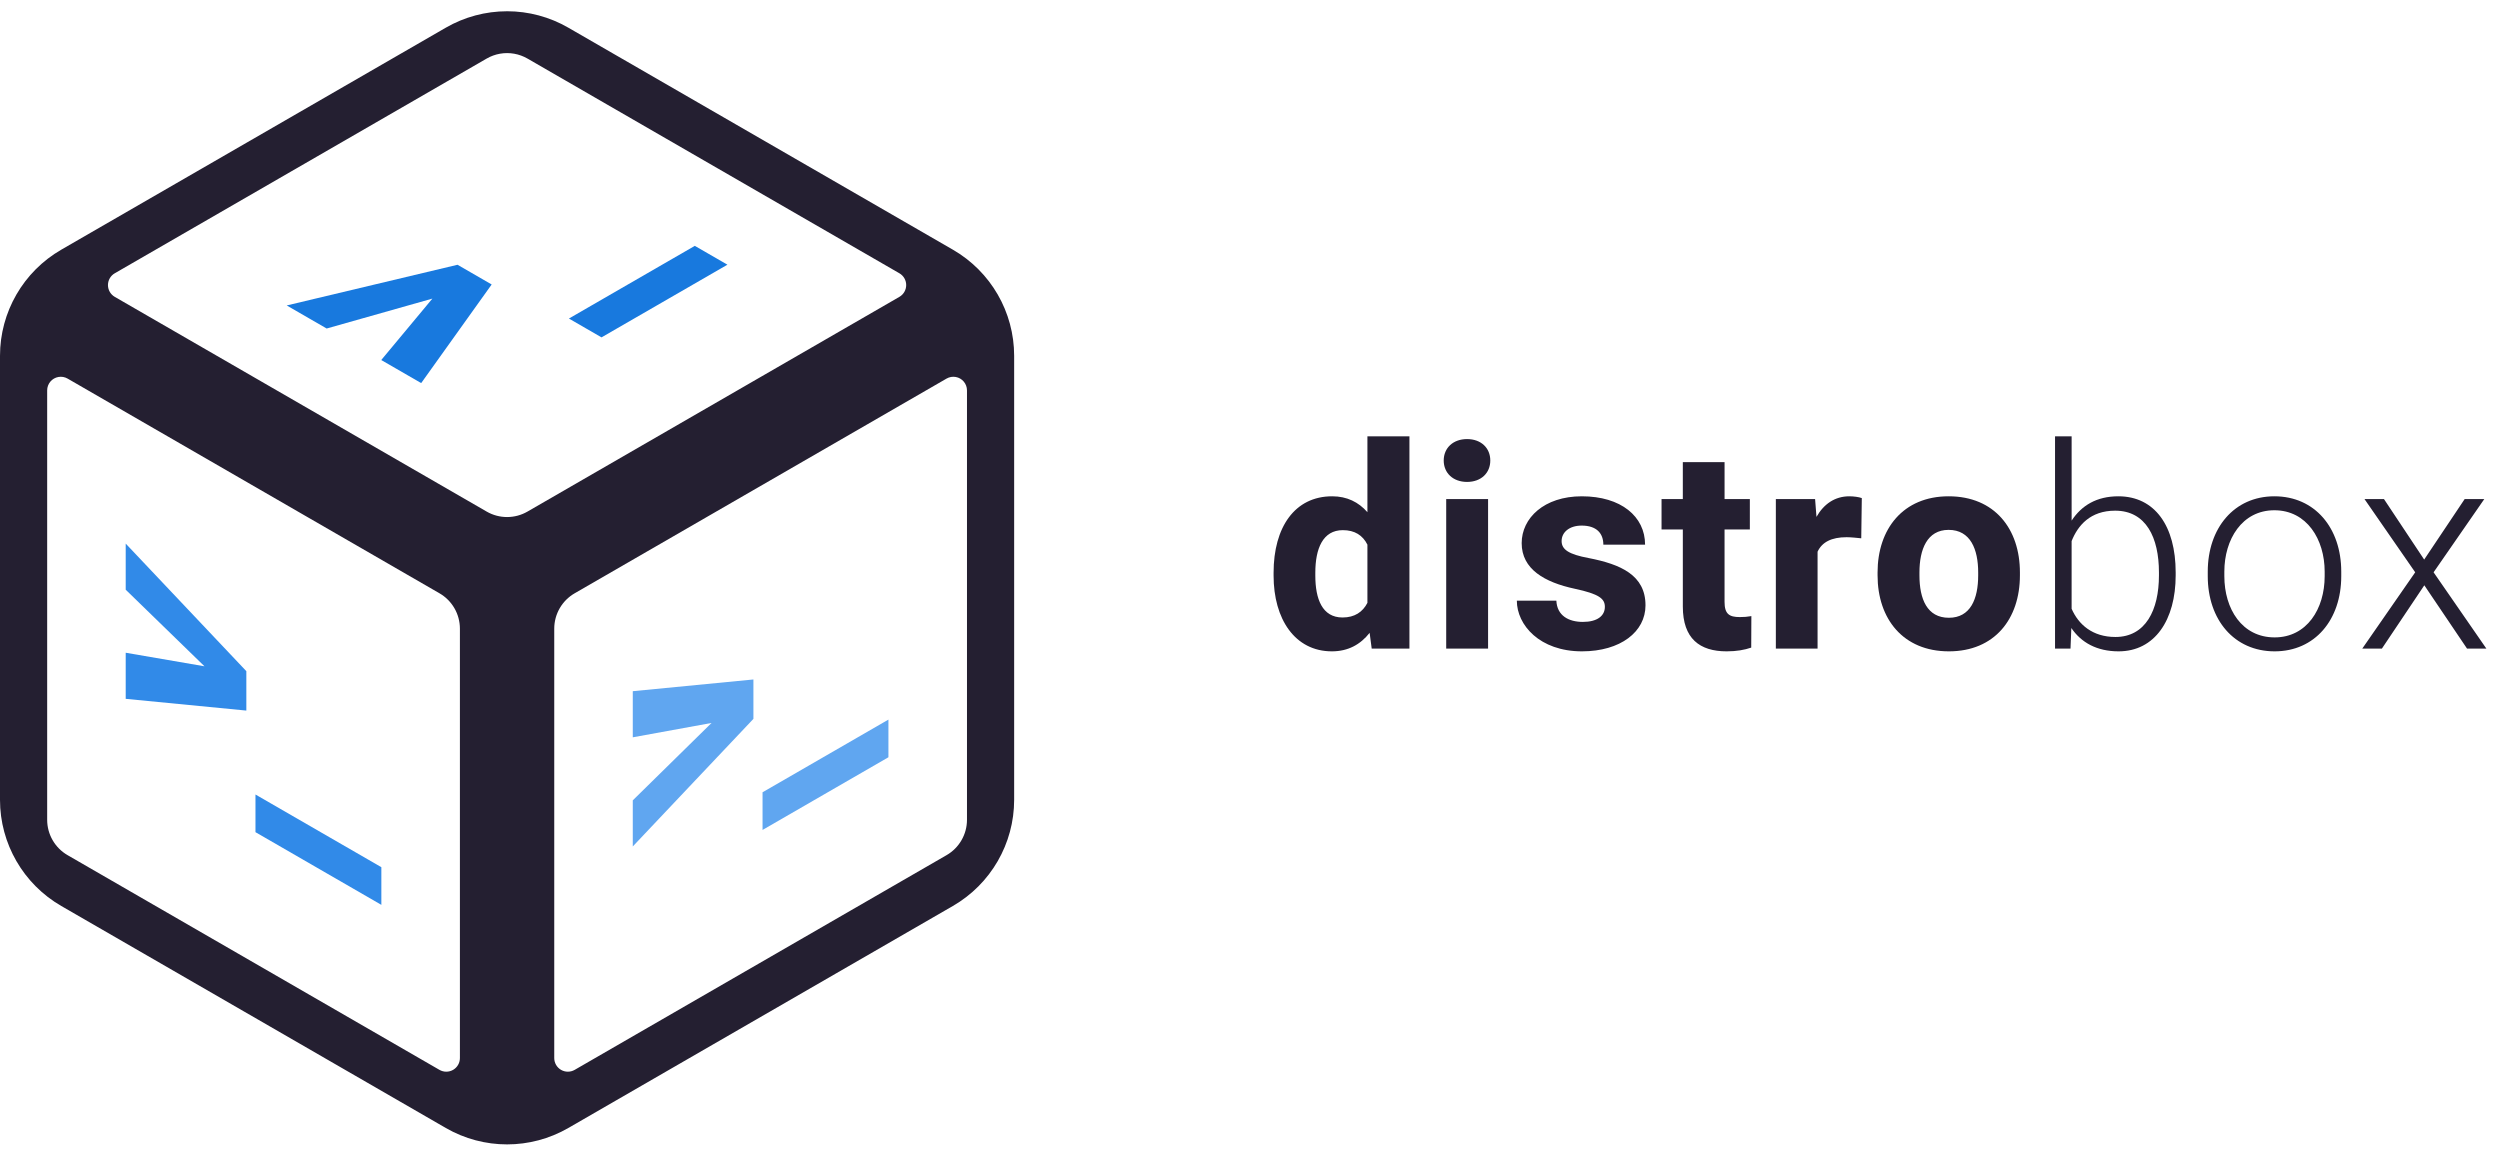
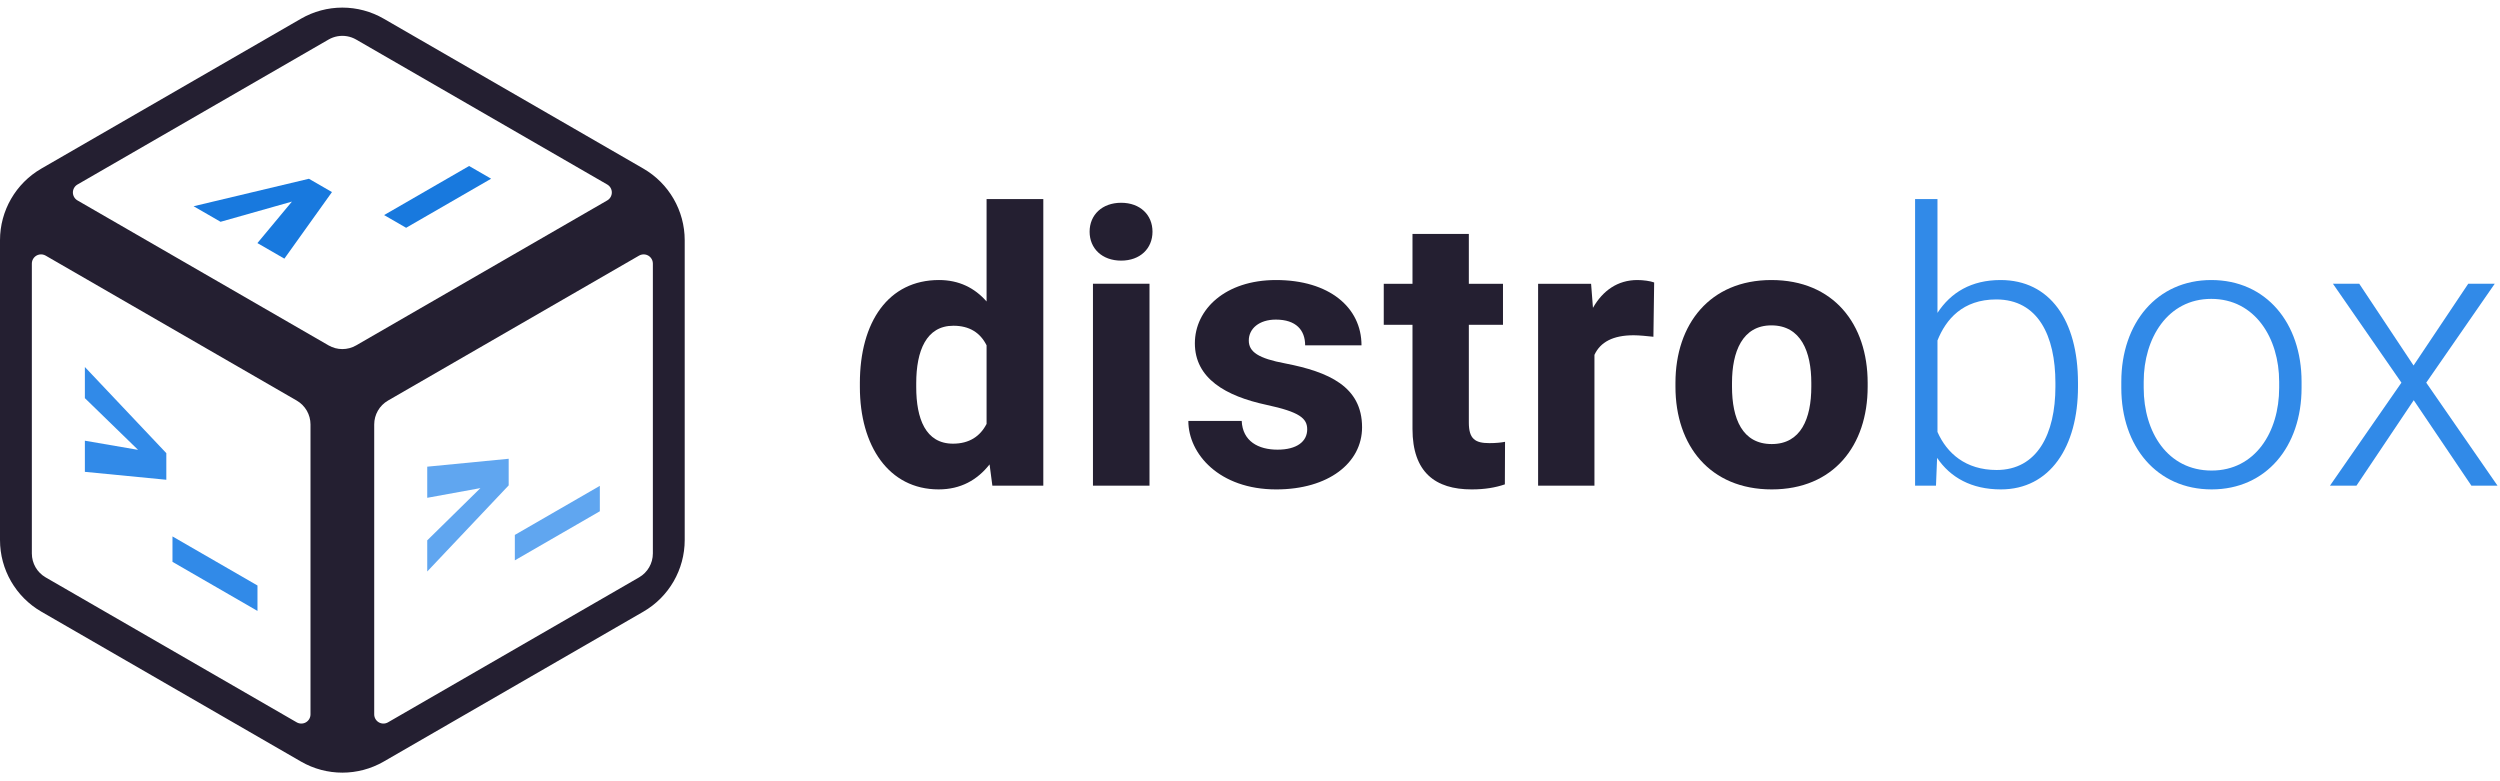
- <svg xmlns="http://www.w3.org/2000/svg" width="212" height="98">
-   <path d="M-132 51.781a10.392 10.392 0 0 0-5.195 1.393L-169.805 72A10.392 10.392 0 0 0-175 81v37.652a10.392 10.392 0 0 0 5.195 9l32.61 18.827a10.392 10.392 0 0 0 10.39 0l32.61-18.827a10.392 10.392 0 0 0 5.195-9V81a10.392 10.392 0 0 0-5.195-9l-32.61-18.826A10.392 10.392 0 0 0-132 51.78Zm-.602 3.6a3.464 3.464 0 0 1 2.334.412L-98.732 74a1.155 1.155 0 0 1 0 2l-31.536 18.207a3.464 3.464 0 0 1-3.464 0L-165.268 76a1.155 1.155 0 0 1 0-2l31.536-18.207a3.464 3.464 0 0 1 1.13-.412zm-37.443 27.412a1.155 1.155 0 0 1 .777.137l31.536 18.207a3.464 3.464 0 0 1 1.732 3v36.414a1.155 1.155 0 0 1-1.732 1l-31.536-18.207a3.464 3.464 0 0 1-1.732-3V83.93a1.155 1.155 0 0 1 .955-1.137zm76.09 0A1.155 1.155 0 0 1-93 83.93v36.414a3.464 3.464 0 0 1-1.732 3l-31.536 18.207a1.155 1.155 0 0 1-1.732-1v-36.414a3.464 3.464 0 0 1 1.732-3l31.536-18.207a1.155 1.155 0 0 1 .777-.137z" style="fill:#241f31;fill-opacity:1;stroke-width:19.861;stroke-linecap:round;stroke-linejoin:round" transform="translate(175 -50.826)" />
-   <g style="font-weight:700;font-size:24px;font-family:Heebo;-inkscape-font-specification:&quot;Heebo Bold&quot;;text-align:center;text-anchor:middle;white-space:pre;shape-inside:url(#rect2729);fill:#60a6f0;fill-opacity:1;stroke-width:12;stroke-linecap:round;stroke-linejoin:round" transform="translate(114.314 -201.628)">
-     <path d="m-60.654 264.152 6.68-1.218-6.68 6.563v3.91l10.23-10.818v-3.342l-10.23.994zm21.679 1.691v-3.193l-10.675 6.163v3.194z" aria-label="&gt;_" style="fill:#60a6f0;fill-opacity:1" />
-   </g>
-   <g style="font-weight:700;font-size:24px;font-family:Heebo;-inkscape-font-specification:&quot;Heebo Bold&quot;;text-align:center;text-anchor:middle;white-space:pre;shape-inside:url(#rect2729);fill:#318ae8;fill-opacity:1;stroke-width:12;stroke-linecap:round;stroke-linejoin:round" transform="translate(71.314 -201.628)">
-     <path d="m-60.654 251.635 6.68 6.495-6.68-1.15v3.91l10.23.995v-3.342l-10.23-10.818Zm21.679 26.725v-3.194l-10.675-6.163v3.193z" aria-label="&gt;_" style="fill:#318ae8;fill-opacity:1" />
-   </g>
-   <g style="font-weight:700;font-size:24px;font-family:Heebo;-inkscape-font-specification:&quot;Heebo Bold&quot;;text-align:center;text-anchor:middle;white-space:pre;shape-inside:url(#rect2729);fill:#1879de;fill-opacity:1;stroke-width:12;stroke-linecap:round;stroke-linejoin:round" transform="translate(92.814 -238.868)">
-     <path d="m-65.113 266.726 8.965-2.537-4.336 5.21 3.386 1.955 5.977-8.362-2.895-1.672-14.484 3.45zm33.984-5.412-2.766-1.597-10.675 6.163 2.765 1.597z" aria-label="&gt;_" style="fill:#1879de;fill-opacity:1" />
-   </g>
-   <g aria-label="distrobox" style="font-weight:700;font-size:24px;line-height:1.25;font-family:Heebo;-inkscape-font-specification:&quot;Heebo Bold&quot;;letter-spacing:.4px;fill:#241f31">
-     <path d="M176.74 99.566v.246c0 3.68 1.804 6.422 4.945 6.422 1.383 0 2.426-.586 3.2-1.57l.175 1.336h3.2V88h-3.563v6.434c-.75-.856-1.735-1.348-2.989-1.348-3.175 0-4.968 2.625-4.968 6.48zm3.539.246v-.246c0-2.039.633-3.609 2.332-3.609 1.008 0 1.687.434 2.086 1.23v4.934c-.399.774-1.078 1.242-2.11 1.242-1.722 0-2.308-1.57-2.308-3.55zm10.888-9.762c0 1.055.785 1.817 1.98 1.817 1.196 0 1.97-.762 1.97-1.816 0-1.055-.774-1.817-1.97-1.817-1.195 0-1.98.762-1.98 1.817zm3.762 15.95V93.32h-3.551V106Zm9.904-3.54c0 .763-.645 1.278-1.864 1.278-1.207 0-2.191-.527-2.25-1.804h-3.351c0 2.062 1.933 4.3 5.52 4.3 3.28 0 5.39-1.664 5.39-3.902 0-2.566-2.11-3.48-4.816-4.008-1.7-.316-2.297-.726-2.297-1.441 0-.75.656-1.313 1.699-1.313 1.277 0 1.84.668 1.84 1.618h3.539c0-2.391-2.04-4.102-5.367-4.102-3.2 0-5.098 1.852-5.098 3.973 0 2.203 1.934 3.316 4.5 3.867 2.074.445 2.555.844 2.555 1.535zm12.294-6.562V93.32h-2.144v-3.129h-3.54v3.13h-1.804v2.577h1.805v6.54c0 2.718 1.43 3.796 3.714 3.796.844 0 1.5-.117 2.086-.316l.012-2.672a5.225 5.225 0 0 1-.984.082c-.891 0-1.29-.258-1.29-1.289v-6.14zM222.87 106v-8.215c.376-.808 1.173-1.23 2.462-1.23.363 0 .902.058 1.242.093l.047-3.41c-.246-.093-.703-.152-1.055-.152-1.23 0-2.168.656-2.789 1.746l-.117-1.512h-3.328V106Zm5.088-6.457v.246c0 3.691 2.168 6.445 6.047 6.445 3.88 0 6.024-2.754 6.024-6.445v-.246c0-3.691-2.145-6.457-6.047-6.457-3.856 0-6.024 2.766-6.024 6.457zm3.551.246v-.246c0-1.945.645-3.61 2.473-3.61 1.863 0 2.508 1.665 2.508 3.61v.246c0 2.004-.657 3.598-2.485 3.598-1.851 0-2.496-1.594-2.496-3.598z" style="fill:#241f31" transform="translate(-68.74 -51)" />
-     <path d="M253.237 99.79v-.247c0-3.938-1.77-6.457-4.863-6.457-1.828 0-3.117.773-3.96 2.062V88h-1.407v18h1.312l.07-1.746c.833 1.23 2.157 1.98 4.008 1.98 3.07 0 4.84-2.66 4.84-6.445zm-1.418-.247v.246c0 2.953-1.136 5.227-3.691 5.227-1.945 0-3.129-1.055-3.715-2.391v-5.742c.527-1.324 1.582-2.578 3.691-2.578 2.625 0 3.715 2.285 3.715 5.238zm4.139-.07v.386c0 3.692 2.238 6.375 5.671 6.375 3.422 0 5.649-2.683 5.649-6.375v-.386c0-3.692-2.227-6.387-5.672-6.387-3.41 0-5.648 2.695-5.648 6.387zm1.406.386v-.386c0-2.73 1.5-5.203 4.242-5.203 2.754 0 4.266 2.472 4.266 5.203v.386c0 2.778-1.512 5.192-4.243 5.192-2.765 0-4.265-2.414-4.265-5.192zm16.946-1.406-3.41-5.133h-1.652l4.301 6.211-4.488 6.469h1.664l3.597-5.367 3.622 5.367h1.64l-4.476-6.469 4.3-6.21h-1.664z" style="font-weight:300;-inkscape-font-specification:&quot;Heebo Light&quot;;fill:#241f31" transform="translate(-68.74 -51)" />
+ <svg xmlns="http://www.w3.org/2000/svg" width="314" height="98" viewBox="0 0 314 98" id="systemd-logo" version="1.1">
+   <defs id="defs13" />
+   <g id="layer1">
+     <g id="g11686" transform="translate(46.29331,-23.74031)">
+       <g id="g3309-3" transform="translate(128.7067,-27.08549)">
+         <path id="path2544-6" style="fill:#241f31;fill-opacity:1;stroke-width:19.861;stroke-linecap:round;stroke-linejoin:round" d="m -132,51.781 a 10.392,10.392 0 0 0 -5.195,1.393 L -169.805,72 A 10.392,10.392 0 0 0 -175,81 v 37.652 a 10.392,10.392 0 0 0 5.195,9 l 32.609,18.826 a 10.392,10.392 0 0 0 10.391,0 l 32.609,-18.826 a 10.392,10.392 0 0 0 5.195,-9 V 81 a 10.392,10.392 0 0 0 -5.195,-9 L -126.805,53.174 A 10.392,10.392 0 0 0 -132,51.781 Z m -0.602,3.6 a 3.464,3.464 0 0 1 2.334,0.412 L -98.732,74 a 1.155,1.155 0 0 1 0,2 l -31.535,18.207 a 3.464,3.464 0 0 1 -3.465,0 L -165.268,76 a 1.155,1.155 0 0 1 0,-2 l 31.535,-18.207 a 3.464,3.464 0 0 1 1.131,-0.412 z m -37.443,27.412 a 1.155,1.155 0 0 1 0.777,0.137 l 31.535,18.207 a 3.464,3.464 0 0 1 1.732,3 v 36.414 a 1.155,1.155 0 0 1 -1.732,1 l -31.535,-18.207 a 3.464,3.464 0 0 1 -1.732,-3 V 83.93 a 1.155,1.155 0 0 1 0.955,-1.137 z m 76.09,0 A 1.155,1.155 0 0 1 -93,83.93 v 36.414 a 3.464,3.464 0 0 1 -1.732,3 l -31.535,18.207 a 1.155,1.155 0 0 1 -1.732,-1 v -36.414 a 3.464,3.464 0 0 1 1.732,-3 l 31.535,-18.207 a 1.155,1.155 0 0 1 0.777,-0.137 z" />
+         <g aria-label="&gt;_" id="g2849-1" style="font-weight:bold;font-size:24px;font-family:Heebo;-inkscape-font-specification:'Heebo Bold';text-align:center;text-anchor:middle;white-space:pre;shape-inside:url(#rect2729);fill:#60a6f0;fill-opacity:1;stroke-width:12;stroke-linecap:round;stroke-linejoin:round" transform="translate(-60.68555,-150.802)">
+           <path d="m -60.654,264.152 6.68,-1.218 -6.68,6.563 v 3.911 l 10.23,-10.818 v -3.342 l -10.23,0.995 z" id="path2845-0" style="fill:#60a6f0;fill-opacity:1" />
+           <path d="m -38.975,265.843 v -3.193 l -10.676,6.164 v 3.193 z" id="path2847-6" style="fill:#60a6f0;fill-opacity:1" />
+         </g>
+         <g aria-label="&gt;_" id="g2859-3" style="font-weight:bold;font-size:24px;font-family:Heebo;-inkscape-font-specification:'Heebo Bold';text-align:center;text-anchor:middle;white-space:pre;shape-inside:url(#rect2729);fill:#318ae8;fill-opacity:1;stroke-width:12;stroke-linecap:round;stroke-linejoin:round" transform="translate(-103.6856,-150.802)">
+           <path d="m -60.654,251.635 6.68,6.495 -6.68,-1.15 v 3.911 l 10.23,0.995 v -3.342 L -60.654,247.725 Z" id="path2855-2" style="fill:#318ae8;fill-opacity:1" />
+           <path d="m -38.975,278.36 v -3.193 l -10.676,-6.164 v 3.193 z" id="path2857-0" style="fill:#318ae8;fill-opacity:1" />
+         </g>
+         <g aria-label="&gt;_" id="g2869-6" style="font-weight:bold;font-size:24px;font-family:Heebo;-inkscape-font-specification:'Heebo Bold';text-align:center;text-anchor:middle;white-space:pre;shape-inside:url(#rect2729);fill:#1879de;fill-opacity:1;stroke-width:12;stroke-linecap:round;stroke-linejoin:round" transform="translate(-82.18555,-188.0423)">
+           <path d="m -65.113,266.726 8.965,-2.537 -4.336,5.21 3.387,1.955 5.977,-8.362 -2.895,-1.671 -14.484,3.451 z" id="path2865-1" style="fill:#1879de;fill-opacity:1" />
+           <path d="m -31.129,261.314 -2.766,-1.597 -10.676,6.164 2.766,1.597 z" id="path2867-5" style="fill:#1879de;fill-opacity:1" />
+         </g>
+       </g>
+       <g aria-label="distrobox" transform="translate(350.2301,19.49563)" id="text3745-5" style="font-weight:300;font-size:48px;font-family:Heebo;-inkscape-font-specification:'Heebo Light';letter-spacing:0.8px;white-space:pre;shape-inside:url(#rect3747);fill:#318ae8;stroke-width:12;stroke-linecap:round;stroke-linejoin:round">
+         <path d="m -288.523,52.377 v 0.492 c 0,7.359 3.609,12.844 9.891,12.844 2.766,0 4.852,-1.172 6.398,-3.141 l 0.352,2.672 h 6.398 v -36 h -7.125 v 12.867 c -1.5,-1.711 -3.469,-2.695 -5.977,-2.695 -6.352,0 -9.938,5.25 -9.938,12.961 z m 7.078,0.492 v -0.492 c 0,-4.078 1.266,-7.219 4.664,-7.219 2.016,0 3.375,0.867 4.172,2.461 v 9.867 c -0.797,1.547 -2.156,2.484 -4.219,2.484 -3.445,0 -4.617,-3.141 -4.617,-7.102 z" style="font-weight:bold;-inkscape-font-specification:'Heebo Bold';fill:#241f31" id="path4589-4" />
+         <path d="m -259.669,33.346 c 0,2.109 1.57,3.633 3.961,3.633 2.391,0 3.938,-1.523 3.938,-3.633 0,-2.109 -1.547,-3.633 -3.938,-3.633 -2.391,0 -3.961,1.523 -3.961,3.633 z m 7.523,31.898 V 39.885 h -7.102 v 25.359 z" style="font-weight:bold;-inkscape-font-specification:'Heebo Bold';fill:#241f31" id="path4591-7" />
+         <path d="m -232.338,58.167 c 0,1.523 -1.289,2.555 -3.727,2.555 -2.414,0 -4.383,-1.055 -4.5,-3.609 h -6.703 c 0,4.125 3.867,8.602 11.039,8.602 6.562,0 10.781,-3.328 10.781,-7.805 0,-5.133 -4.219,-6.961 -9.633,-8.016 -3.398,-0.633 -4.594,-1.453 -4.594,-2.883 0,-1.5 1.312,-2.625 3.398,-2.625 2.555,0 3.68,1.336 3.68,3.234 h 7.078 c 0,-4.781 -4.078,-8.203 -10.734,-8.203 -6.398,0 -10.195,3.703 -10.195,7.945 0,4.406 3.867,6.633 9,7.734 4.148,0.891 5.109,1.688 5.109,3.07 z" style="font-weight:bold;-inkscape-font-specification:'Heebo Bold';fill:#241f31" id="path4593-6" />
+         <path d="m -207.748,45.042 v -5.156 h -4.289 v -6.258 h -7.078 v 6.258 h -3.609 v 5.156 h 3.609 v 13.078 c 0,5.438 2.859,7.594 7.43,7.594 1.688,0 3,-0.234 4.172,-0.633 l 0.023,-5.344 c -0.469,0.094 -1.148,0.164 -1.969,0.164 -1.781,0 -2.578,-0.516 -2.578,-2.578 v -12.281 z" style="font-weight:bold;-inkscape-font-specification:'Heebo Bold';fill:#241f31" id="path4595-5" />
+         <path d="M -196.261,65.245 V 48.815 c 0.75,-1.617 2.344,-2.461 4.922,-2.461 0.727,0 1.805,0.117 2.484,0.188 l 0.094,-6.82 c -0.492,-0.188 -1.406,-0.305 -2.109,-0.305 -2.461,0 -4.336,1.312 -5.578,3.492 l -0.234,-3.023 h -6.656 v 25.359 z" style="font-weight:bold;-inkscape-font-specification:'Heebo Bold';fill:#241f31" id="path4597-6" />
+         <path d="m -186.086,52.331 v 0.492 c 0,7.383 4.336,12.891 12.094,12.891 7.758,0 12.047,-5.508 12.047,-12.891 v -0.492 c 0,-7.383 -4.289,-12.914 -12.094,-12.914 -7.711,0 -12.047,5.531 -12.047,12.914 z m 7.102,0.492 v -0.492 c 0,-3.891 1.289,-7.219 4.945,-7.219 3.727,0 5.016,3.328 5.016,7.219 v 0.492 c 0,4.008 -1.312,7.195 -4.969,7.195 -3.703,0 -4.992,-3.188 -4.992,-7.195 z" style="font-weight:bold;-inkscape-font-specification:'Heebo Bold';fill:#241f31" id="path4599-9" />
+         <path d="m -135.528,52.823 v -0.492 c 0,-7.875 -3.539,-12.914 -9.727,-12.914 -3.656,0 -6.234,1.547 -7.922,4.125 V 29.245 h -2.812 v 36 h 2.625 l 0.141,-3.492 c 1.664,2.461 4.312,3.961 8.016,3.961 6.141,0 9.68,-5.32 9.68,-12.891 z m -2.836,-0.492 v 0.492 c 0,5.906 -2.273,10.453 -7.383,10.453 -3.891,0 -6.258,-2.109 -7.43,-4.781 V 47.01 c 1.055,-2.648 3.164,-5.156 7.383,-5.156 5.25,0 7.43,4.57 7.43,10.477 z" id="path4601-3" />
+         <path d="m -130.087,52.19 v 0.773 c 0,7.383 4.477,12.75 11.344,12.75 6.844,0 11.297,-5.367 11.297,-12.75 v -0.773 c 0,-7.383 -4.453,-12.773 -11.344,-12.773 -6.82,0 -11.297,5.391 -11.297,12.773 z m 2.812,0.773 v -0.773 c 0,-5.461 3,-10.406 8.484,-10.406 5.508,0 8.531,4.945 8.531,10.406 v 0.773 c 0,5.555 -3.023,10.383 -8.484,10.383 -5.531,0 -8.531,-4.828 -8.531,-10.383 z" id="path4603-7" />
+         <path d="m -93.381,50.151 -6.82,-10.266 h -3.305 l 8.602,12.422 -8.977,12.938 h 3.328 l 7.195,-10.734 7.242,10.734 h 3.281 l -8.953,-12.938 8.602,-12.422 h -3.328 z" id="path4605-4" />
+       </g>
+     </g>
  </g>
</svg>
